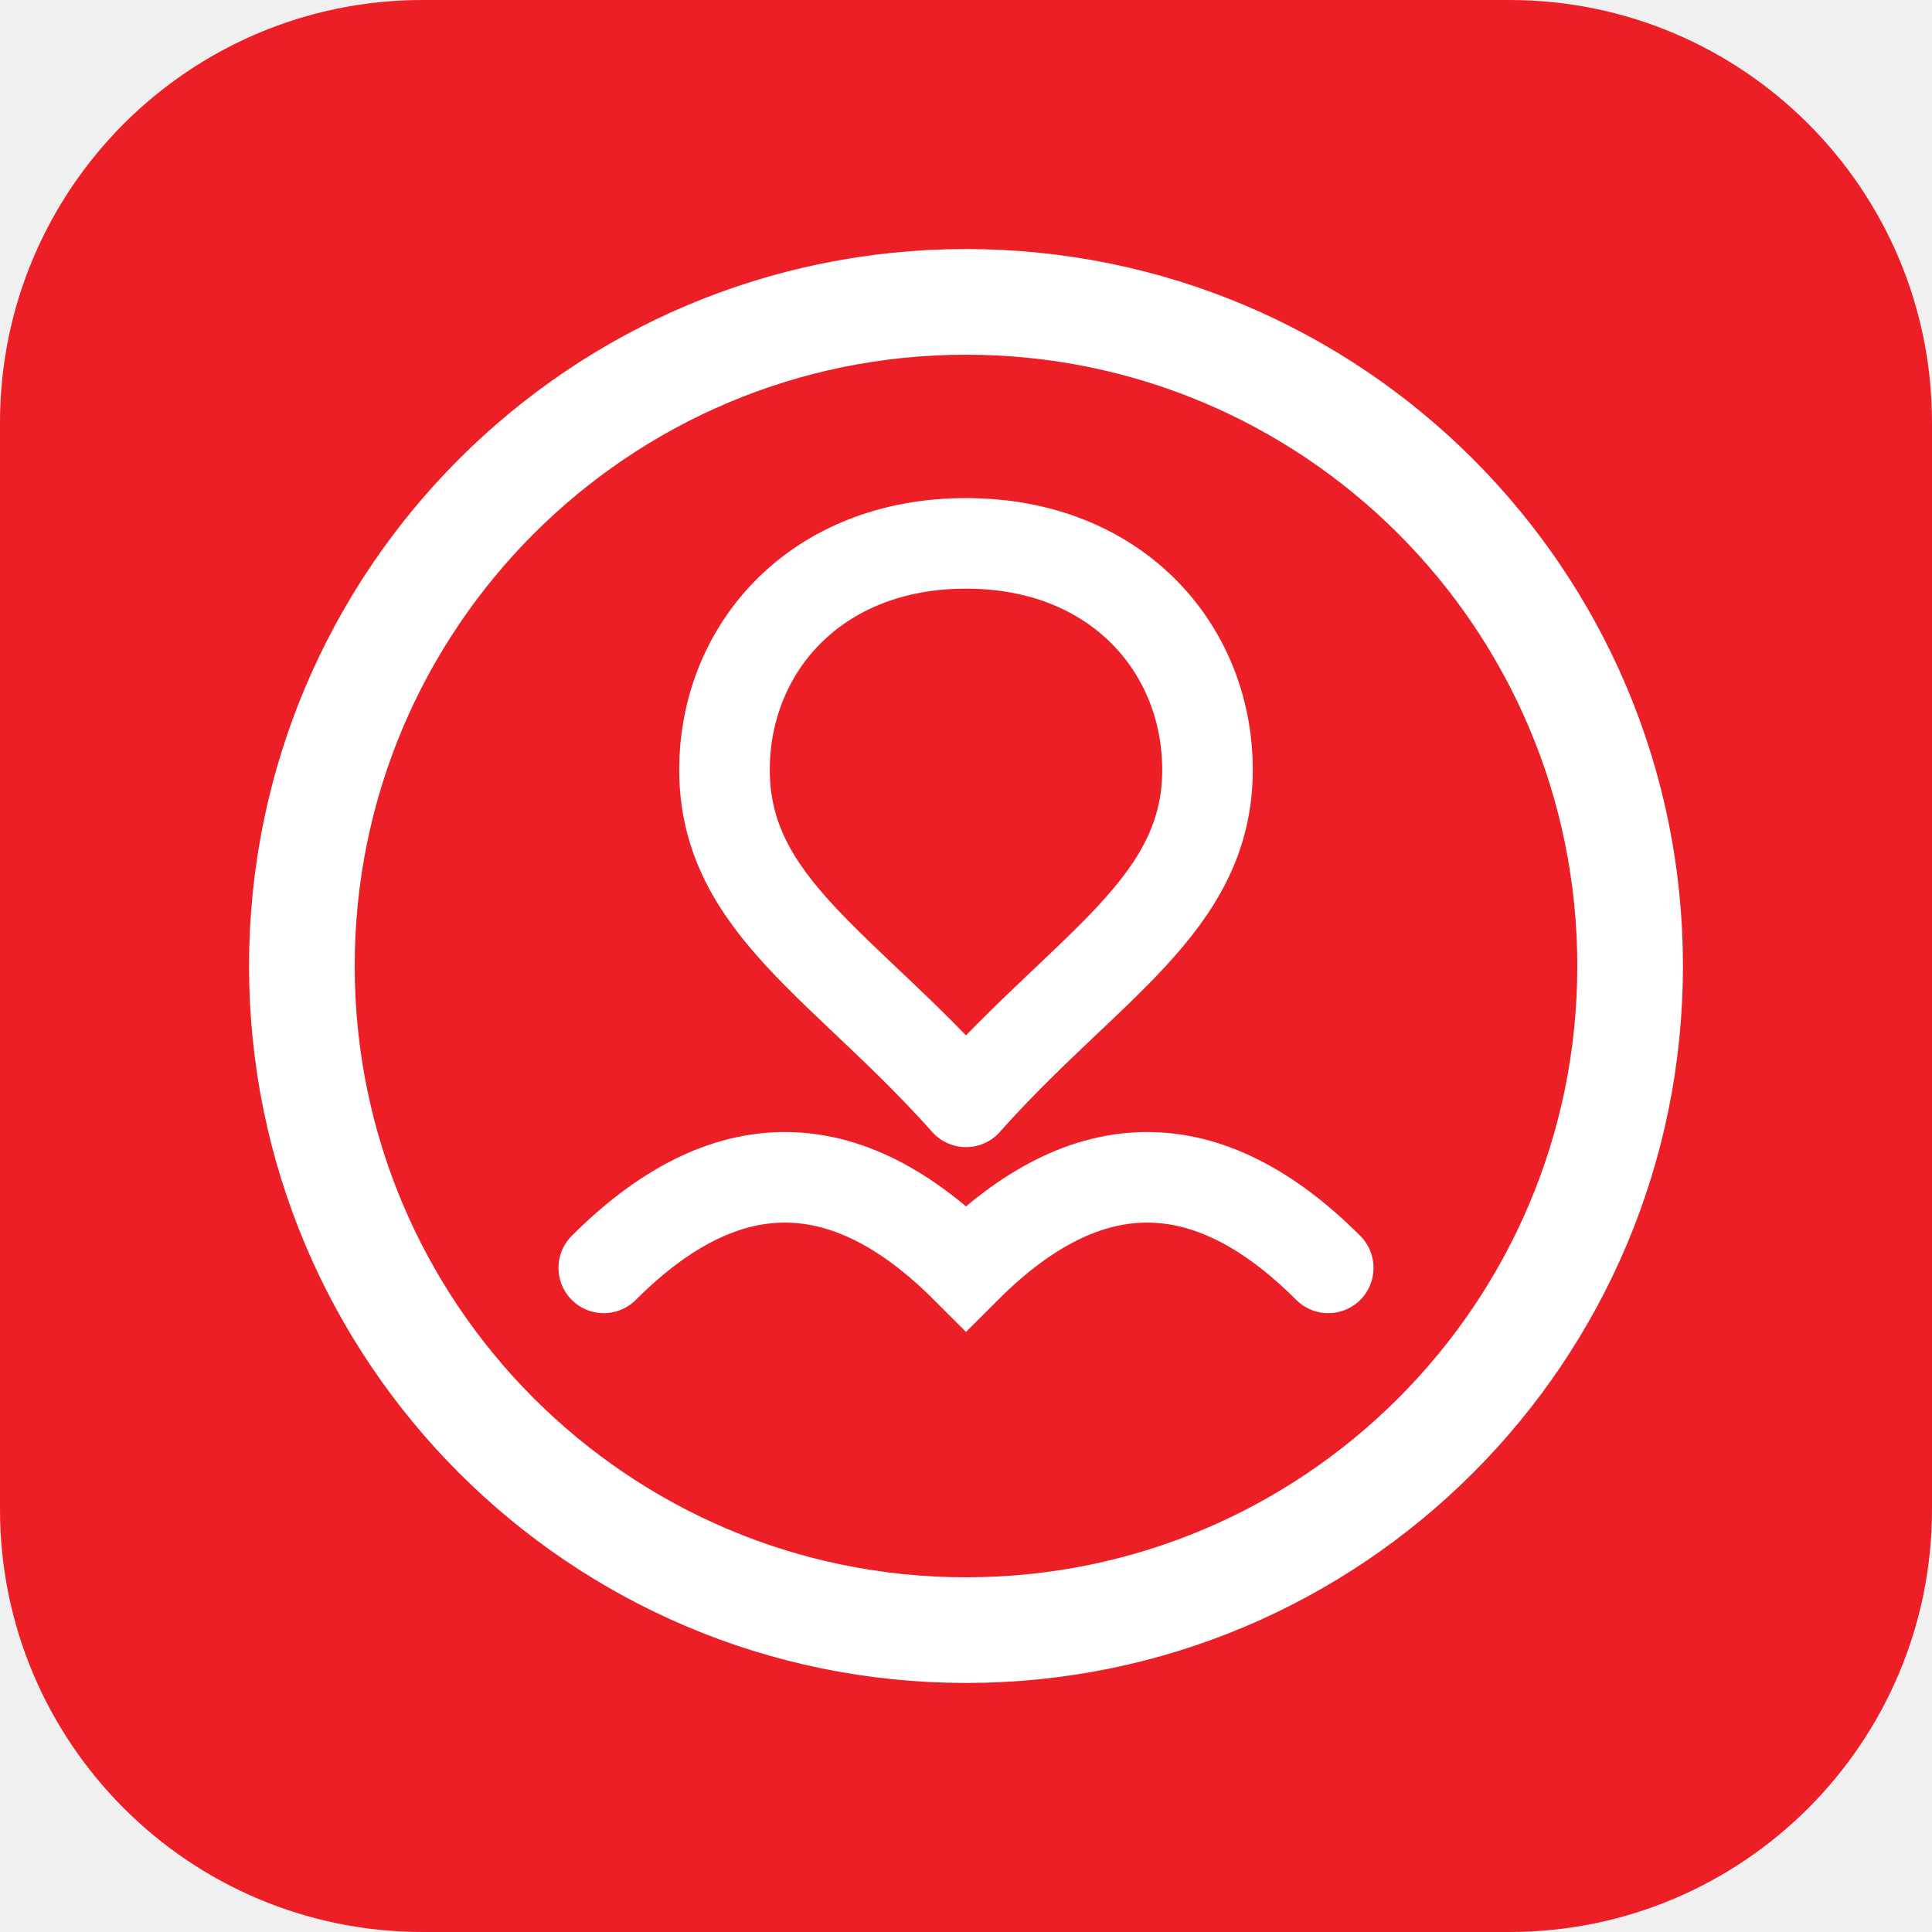
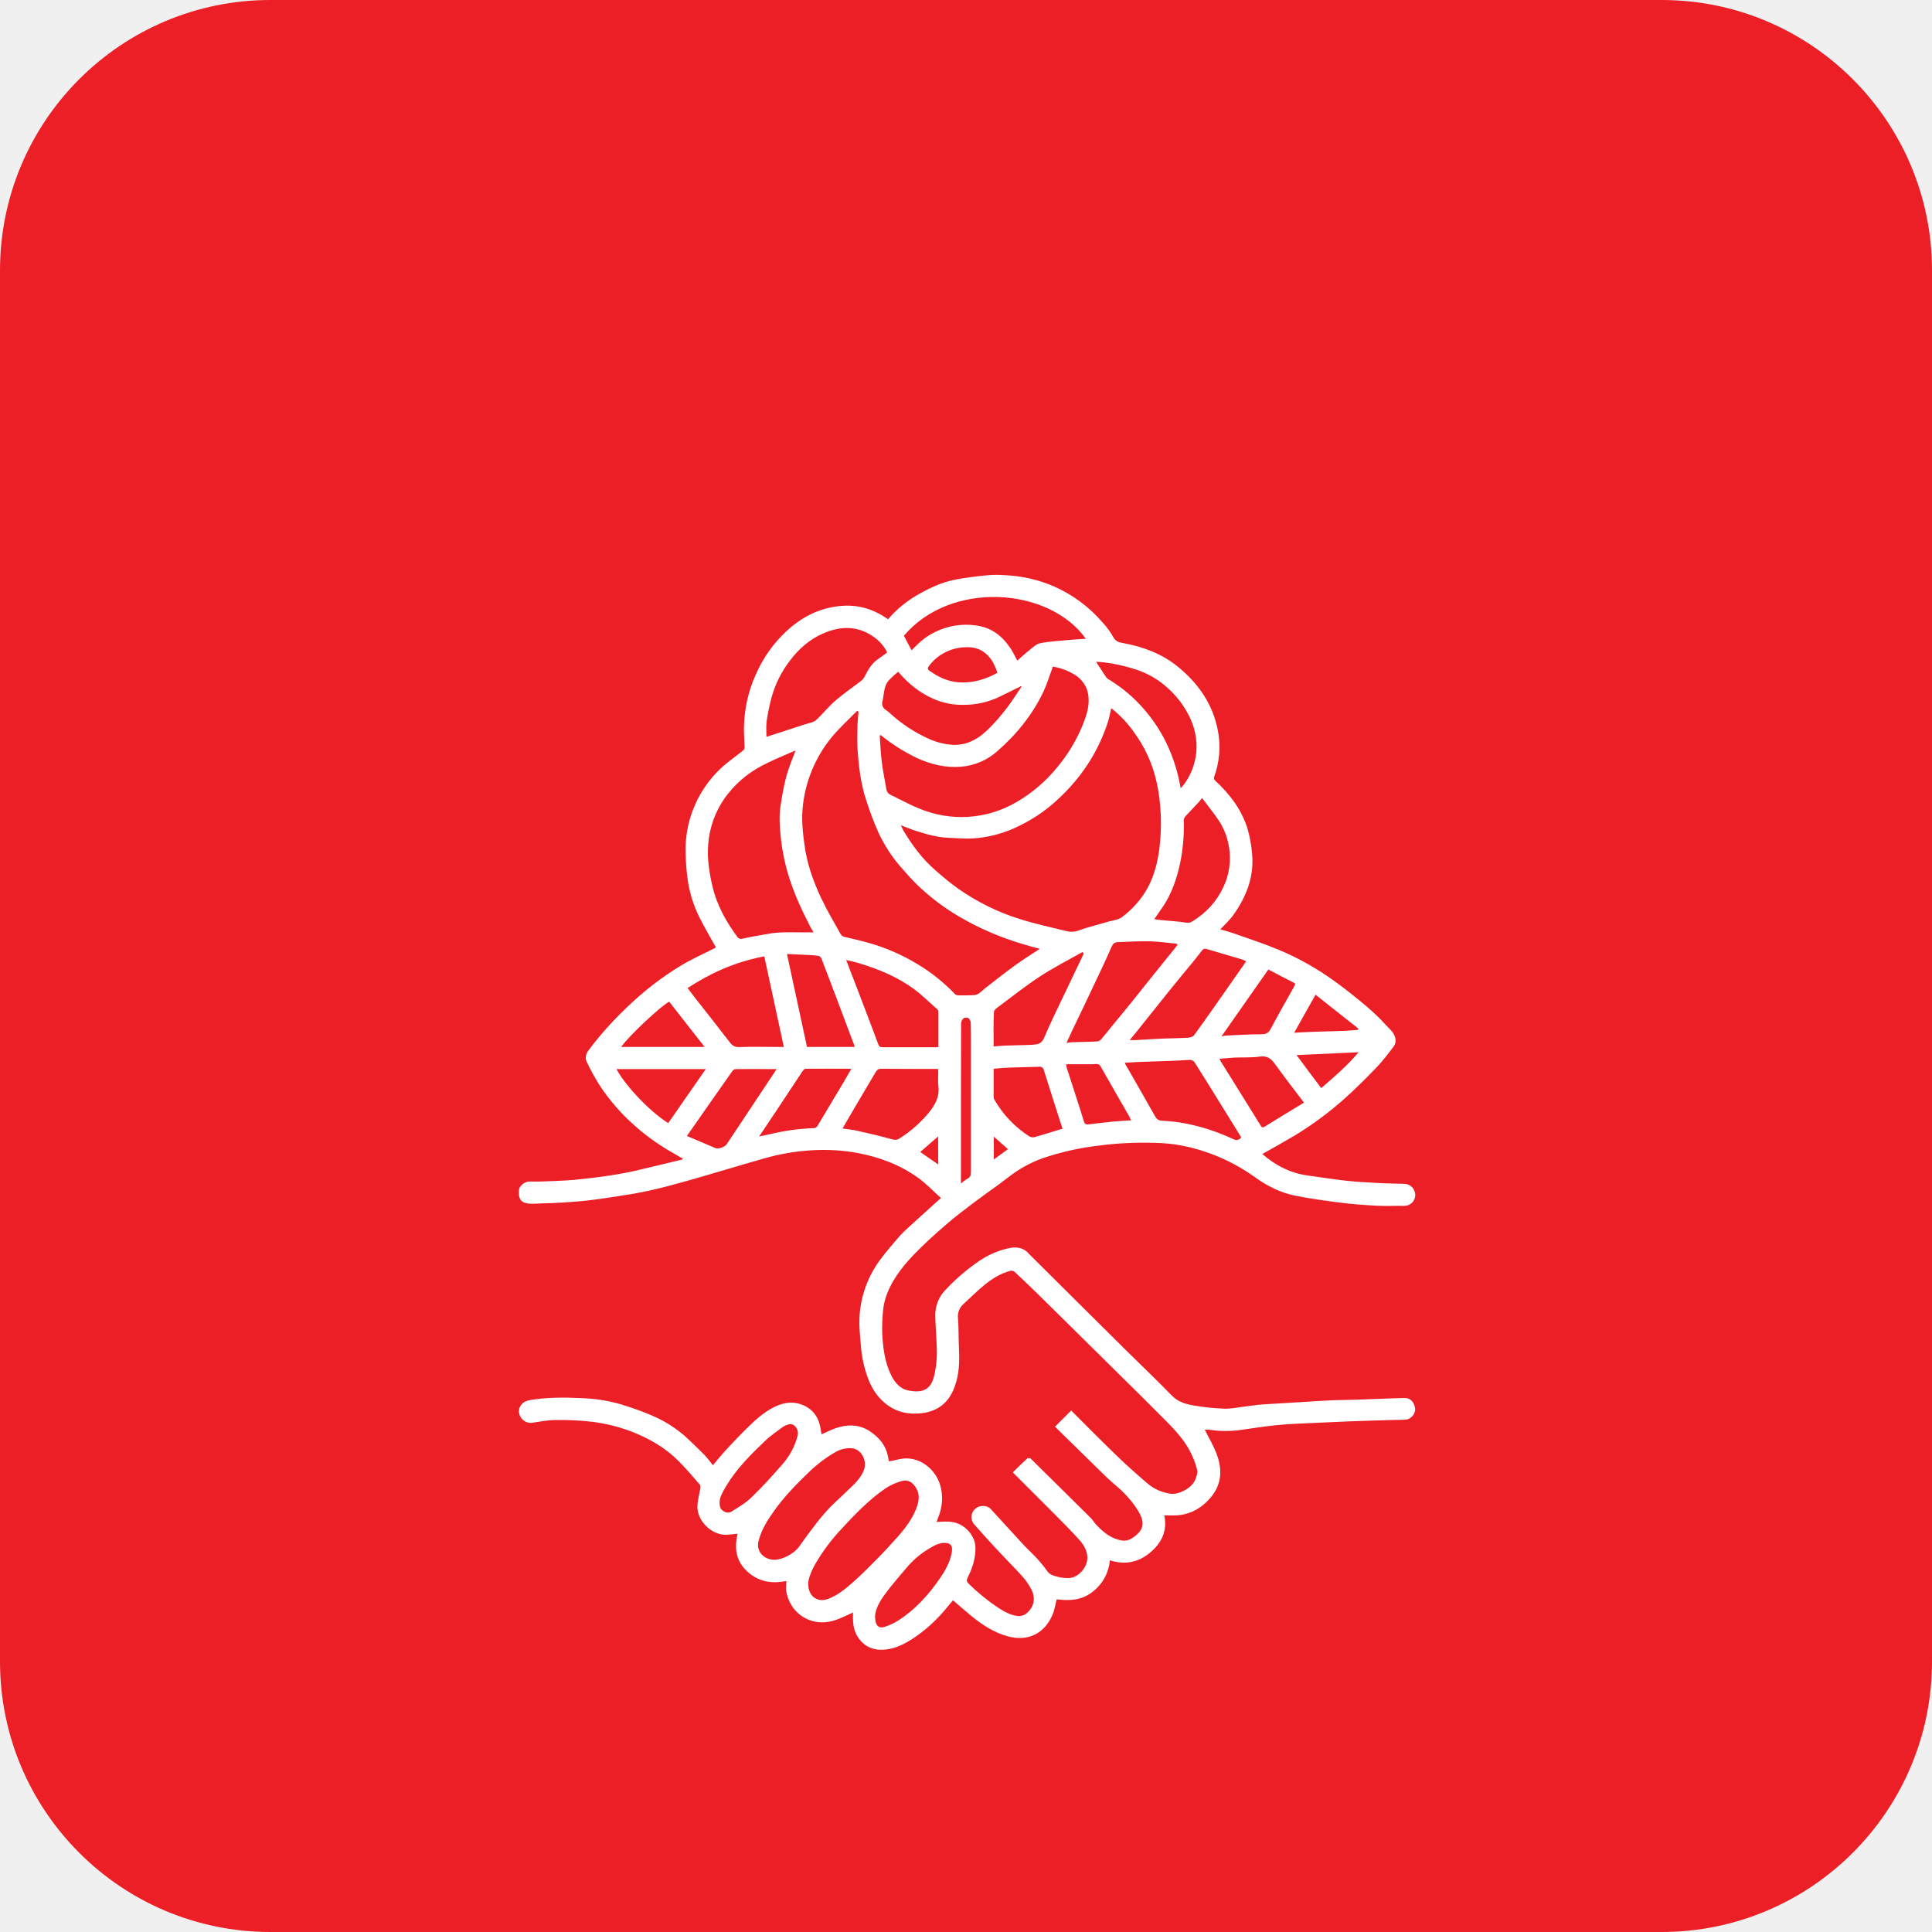
- <svg xmlns="http://www.w3.org/2000/svg" viewBox="0 0 64 64">
-   <rect width="64" height="64" rx="14" fill="#ec1f27" />
-   <circle cx="32" cy="32" r="22" fill="none" stroke="#fff" stroke-width="3.5" />
-   <path d="M32 18c-5 0-8 3.5-8 7.5 0 4.5 4 6.5 8 11 4-4.5 8-6.5 8-11 0-4-3-7.5-8-7.5z" fill="none" stroke="#fff" stroke-width="3" stroke-linejoin="round" />
-   <path d="M20 42c4-4 8-4 12 0 4-4 8-4 12 0" fill="none" stroke="#fff" stroke-width="3" stroke-linecap="round" />
+ <svg xmlns="http://www.w3.org/2000/svg" viewBox="0 0 1000 1000">
+   <rect width="1000" height="1000" rx="140" fill="#EC1F27" />
+   <path fill="#fff" transform="translate(235.8 250.0) scale(0.8633)" d="M575.3,555c-0.3-3-2.1-6.5-6.5-6.4c-4.9,0.1-9.8,0.3-14.7,0.5l-14.3,0.5c-5.7,0.2-11.3,0.2-17,0.5c-5,0.2-9.9,0.6-14.9,0.9 c-7.8,0.5-15.6,0.9-23.4,1.4c-3.5,0.2-7,0.8-10.5,1.2c-4.3,0.5-8.6,1.5-12.9,1.4c-6-0.2-11.9-0.8-17.8-1.8 c-5.2-0.8-10.1-2.1-14.1-6.3c-8.7-9-17.9-17.7-26.8-26.5c-19.5-19.3-38.9-38.6-58.3-57.9c-0.1-0.1-0.2-0.2-0.3-0.3 c-3-3.6-6.9-4.3-11.2-3.6c-6.7,1.3-13,4-18.6,7.8c-7.2,4.9-13.8,10.5-19.8,16.9c-4.4,4.2-6.8,10.2-6.6,16.3 c0.2,6.3,0.7,12.5,0.9,18.7c0.3,5.9-0.3,11.9-1.7,17.6c-2.2,8.1-7.2,9.6-14.8,8.3c-5.3-0.9-8.5-4.6-10.7-9c-4-7.9-5-16.5-5.5-25.1 c-0.1-4.2,0-8.5,0.4-12.7c0.2-2.6,0.6-5.2,1.3-7.7c3.1-10.5,9.6-19,17-26.8c6.1-6.4,12.8-12.4,19.5-18.2 c5.5-4.8,11.4-9.2,17.2-13.6c6.6-5,13.5-9.6,20-14.7c6.2-4.9,13.2-8.8,20.6-11.5c10.9-3.7,22.2-6.3,33.7-7.6 c11.1-1.5,22.2-2,33.4-1.7c6,0.1,12,0.7,17.8,1.9c15.3,3.2,29.7,9.5,42.4,18.6c7.5,5.4,15.4,9.4,24.3,11.2s18.1,3,27.2,4.2 c7.1,0.9,14.3,1.4,21.5,1.8c5.6,0.3,11.2,0,16.8,0.1c3.5,0,6.4-2.8,6.5-6.4c0-3.6-2.7-6.6-6.3-6.8c-5.3-0.2-10.6-0.2-15.8-0.5 c-6.5-0.3-13.1-0.7-19.5-1.4c-7.6-0.8-15.2-2.1-22.8-3.1c-10.4-1.4-19.4-6-27.3-12.9c6.4-3.6,12.9-7.2,19.3-11 c10.7-6.5,20.7-13.9,30-22.2c6.5-5.8,12.7-12,18.7-18.2c3.9-4,7.3-8.5,10.7-13c1.1-1.5,1.5-3.4,1-5.2c-0.8-3.4-3.5-5.4-5.6-7.7 c-3.6-4-7.5-7.7-11.6-11.2c-6.2-5.2-12.6-10.4-19.2-15.1c-10.6-7.7-22-14.1-34.1-19.1c-8.6-3.5-17.5-6.5-26.4-9.6 c-2.6-0.9-5.3-1.6-8-2.4c2.8-3,5.7-5.6,7.9-8.7c7.9-11.1,12.6-23.3,11.1-37.2c-0.4-5-1.4-10-2.8-14.9 c-3.7-11.4-10.8-20.6-19.5-28.6c-0.4-0.5-0.6-1.1-0.5-1.7c3.3-8.9,4.2-18.5,2.4-27.8c-3-16.1-11.8-28.6-24.2-38.7 c-9.4-7.6-20.6-11.8-32.5-14c-2.4-0.4-4.5-0.8-6-3.5c-1.8-3.2-4-6.3-6.6-9C379.8,74.2,370,67,359,62.1c-9.2-4-19-6.3-29-6.8 c-3.7-0.3-7.3-0.3-11,0c-6.5,0.6-12.9,1.4-19.3,2.6c-7.8,1.5-15,4.8-21.9,8.7c-7,3.9-13.3,9-18.5,15.1c-10.8-7.6-21.1-9.2-31.6-7.6 c-11.3,1.7-21,7-29.3,14.7c-7.8,7.3-14,16-18.3,25.8c-4.7,10.3-7.1,21.4-7.2,32.7c0,3.8,0.3,7.7,0.4,11.5c-0.1,0.7-0.6,1.4-1.2,1.8 c-4.5,3.6-9.3,6.9-13.4,10.8c-12.8,12.2-20.3,29-20.8,46.7c0,5.6,0.2,11.1,0.9,16.7c0.9,9.1,3.5,17.9,7.6,26c3,6,6.4,11.7,9.7,17.6 c0,0-0.4,0.3-0.8,0.5c-6.6,3.4-13.4,6.4-19.8,10.2c-12.1,7.3-23.3,16-33.4,25.9c-8.1,7.7-15.5,16-22.2,24.9 c-1.8,2.3-2.4,4.8-1.2,7.3c2.2,4.6,4.7,9.2,7.4,13.5c5.7,8.8,12.6,16.8,20.4,23.8c6.7,6.1,14,11.4,21.8,16c2.6,1.5,5.2,3,7.8,4.5 c0,0.2-0.1,0.4-0.1,0.6c-7.6,1.9-15.3,3.6-22.9,5.5c-13.8,3.5-27.8,5.3-41.9,6.7c-6.6,0.6-13.2,0.7-19.9,1c-2.3,0.1-4.7,0-7.1,0 c-3,0.1-6,2.7-6.2,5.2c-0.4,4.5,0.7,7.2,5,7.9c2.9,0.5,5.9,0.1,8.9,0c4.2-0.1,8.3-0.2,12.4-0.5c5.5-0.4,10.9-0.7,16.4-1.4 c8.1-1,16.2-2.3,24.3-3.6c15.3-2.5,30.1-6.9,45-11.2c11.4-3.3,22.8-6.8,34.2-10c9.4-2.8,19.2-4.5,29-5.1c9.3-0.6,18.7-0.1,27.9,1.6 c13.4,2.6,25.8,7.2,36.8,15.3c4.7,3.5,8.9,7.9,13.1,11.7c-7.4,6.7-14.5,13-21.5,19.5c-1.9,1.8-3.7,3.8-5.4,5.8 c-3,3.5-5.9,6.9-8.7,10.6c-9.4,12.1-14.1,27.2-13.2,42.5c0.2,3.7,0.6,7.3,0.9,11c0.5,6.3,1.9,12.5,4.1,18.5 c2.3,6.2,5.7,11.5,10.9,15.6c6.3,4.9,13.5,6.5,21.5,5.5c9.8-1.2,16.1-6.5,19.5-15.5c2.9-7.6,3.1-15.4,2.7-23.4 c-0.3-6.2-0.1-12.4-0.6-18.6c-0.2-3.1,1.1-6.1,3.5-8.1c3.9-3.6,7.7-7.4,11.8-10.8c4.8-4,10.1-7.4,16.3-9c0.8-0.1,1.7,0.1,2.3,0.6 c4.2,3.9,8.4,7.9,12.5,11.9c10.1,9.9,20.1,19.8,30.1,29.7c10.9,10.8,21.8,21.5,32.7,32.3c5.2,5.2,10.4,10.4,15.6,15.6 s10.2,10.7,13.8,17.1c2.1,3.8,3.7,7.9,4.8,12.1c0.5,2-0.5,4.6-1.4,6.6c-2.1,4.5-9.7,8.5-14.5,7.8c-5.1-0.7-9.9-2.8-13.9-6.2 c-6.3-5.4-12.5-10.9-18.4-16.6c-9.3-9-18.4-18.2-27.3-27.1l-9.7,9.7c10.1,9.9,20.4,20,30.7,30.1c1.3,1.3,2.8,2.5,4.2,3.8 c5.7,4.7,10.9,10,14.8,16.3c3.7,6,4.1,10.5-1,14.8c-2.3,2-5,3.6-8,3.3c-6.5-0.8-11.4-4.7-15.7-9.2c-1.3-1.3-2.2-3-3.5-4.3 c-11.9-11.8-23.8-23.6-35.7-35.3c-0.2-0.2-0.3-0.4-0.5-0.5c-0.6-0.1-1.5-0.3-1.9,0c-2.9,2.7-5.8,5.5-8.7,8.4 c8.5,8.5,16.8,16.8,25,25c5.1,5.2,10.3,10.3,15.2,15.8c2.6,3,4.6,6.7,4.5,10.7c-0.1,5.4-5.2,11.2-10.3,11.8 c-2.5,0.2-5.1-0.1-7.5-0.7c-2.4-0.6-4.8-1.2-6.4-3.6c-1.9-2.7-4-5.2-6.2-7.6c-2.5-2.7-5.2-5.1-7.7-7.8c-6.7-7.2-13.3-14.6-20-21.8 c-2.2-2.3-6.6-2.2-9-0.1c-2.8,2.3-3.2,6.5-0.9,9.3c0.1,0.1,0.1,0.1,0.2,0.2c3.9,4.4,7.8,8.8,11.8,13.1c5.5,6,11.3,11.8,16.8,17.8 c2.1,2.3,3.9,4.9,5.4,7.6c3,5.6,2,11-2.9,15c-1.5,1.1-3.3,1.6-5.1,1.4c-4.3-0.5-8-2.6-11.6-4.9c-6.3-4.2-12.2-9-17.6-14.3 c-1.6-1.5-1.5-2.4-0.7-4c2.8-5.6,4.7-11.3,4.6-17.8s-5-12.1-10.2-14.3c-4.3-1.8-8.6-1.3-13.1-1.1c0.3-0.9,0.6-1.7,0.9-2.5 c2.3-5.5,3-11.5,1.8-17.4c-2.2-11.4-13.2-20.4-25.2-17.7c-2,0.5-4,0.9-6,1.3c-0.2-1-0.5-1.8-0.6-2.7c-1.3-7.1-5.7-12.1-11.6-15.8 c-6.4-3.9-13.3-3.7-20.1-1.3c-2.8,1-5.5,2.4-8.2,3.6c-0.2-1.3-0.4-2.6-0.6-3.8c-1.2-6.8-4.9-11.7-11.4-14.1 c-6.9-2.5-13.3-0.5-19.4,3.2c-6.4,3.9-11.5,9.2-16.7,14.4c-3.2,3.3-6.4,6.6-9.5,10c-2.6,2.8-4.9,5.8-7.5,8.8 c-1.8-2.2-3.3-4.3-5.1-6.2c-3.8-3.8-7.6-7.5-11.5-11.1c-5.5-4.8-11.7-8.8-18.4-11.8c-5.4-2.4-11-4.5-16.6-6.3 c-8.6-2.9-17.7-4.5-26.8-4.8c-10.5-0.5-21.1-0.6-31.6,1.2c-4.4,0.8-6.5,3.9-6.3,7.2c0.4,3.8,3.7,6.7,7.6,6.4 c4.8-0.7,9.6-1.7,14.4-1.7c7.2-0.1,14.3,0.2,21.4,1c8.1,1,16.1,2.9,23.8,5.8c10.6,4.1,20.3,9.6,28.3,17.6c4.6,4.6,8.8,9.5,13,14.4 c0.3,0.6,0.4,1.3,0.3,2c-0.6,3.5-1.6,7-1.8,10.5c-0.5,9.2,8.8,17.9,17.4,17.5c2.2-0.1,4.4-0.4,6.7-0.6c-2.1,8.7-1,16.5,6,22.8 c6.7,6,14.5,7.3,23.2,5.5c0,2.6-0.4,4.8,0.1,6.9c2.7,13.3,15.4,20.9,28.6,16.8c3.9-1.2,7.6-3.2,11.3-4.8c-0.1,2.1-0.1,4.1,0.1,6.2 c0.2,2.5,0.9,5,2,7.2c3.8,6.7,9.6,9.7,17.5,8.8c6.5-0.7,11.9-3.7,17.1-7.1c6.5-4.4,12.4-9.7,17.6-15.7c1.9-2.2,3.7-4.5,5.6-6.7 c3.5,3,7.1,6.1,10.7,9.1c6.7,5.5,13.8,10.2,22.2,12.5c12,3.3,22.1-1.6,26.9-13.2c1.2-2.8,1.6-6,2.4-9c7.3,0.9,14.6,0.8,21.1-4.2 c6.2-4.5,10.1-11.5,10.8-19.2c8.9,2.9,17,1.3,24-4.5s10.6-13.2,8.6-22.4c1.8,0,3.4,0,4.9,0c9.4,0.2,16.9-3.7,22.9-10.7 c6.8-8,7.1-17.1,3.5-26.4c-1.9-5-4.7-9.6-7-14.3c0.9-0.1,1.7-0.1,2.6,0c5.6,0.9,11.3,1,17,0.4c7.7-1,15.3-2.3,23.1-3.1 s15.8-1,23.6-1.4c6.8-0.3,13.5-0.6,20.3-0.9c5-0.2,10-0.3,14.9-0.5c6.2-0.2,12.4-0.3,18.6-0.5C572.5,561.6,575.6,558.3,575.3,555z M306.7,417.2c-1.3,0.8-2.5,1.7-3.6,2.8c-0.1-1-0.1-1.6-0.1-2.2c0-31.3,0-62.5,0.1-93.8c0.1-1.2,0.6-2.3,1.5-3.1 c0.9-0.5,2.1-0.5,3,0c0.8,0.8,1.3,1.9,1.3,3c0.1,4.9,0.1,9.9,0.1,14.8c0,24.7,0,49.3,0,74C309,414.8,308.8,416.3,306.7,417.2z M322.7,405.6v-13.7l8.5,7.5L322.7,405.6z M361,388c-4.6,1.4-9.2,2.9-13.9,4.2c-1,0.2-2.1,0.1-3-0.4c-8.6-5.5-15.8-13-20.9-21.8 c-0.4-0.6-0.6-1.4-0.6-2.1c0-5.5,0-11.1,0-16.7c3.3-0.3,6.4-0.6,9.5-0.7c5.9-0.2,11.8-0.3,17.7-0.5c1.3-0.3,2.6,0.6,2.9,2 c0,0,0,0,0,0c3.6,11.6,7.4,23.2,11.2,35.2C362.8,387.4,361.9,387.7,361,388L361,388z M352.7,333c-1.5,3.4-4,3.6-6.7,3.8 c-5.5,0.3-11,0.3-16.5,0.5c-2.2,0.1-4.4,0.3-6.9,0.5c0-7.1-0.2-13.9,0.2-20.7c0.1-1.3,2-2.6,3.4-3.6c7.9-5.9,15.6-12,23.8-17.4 s17.2-10,25.9-14.9l0.7,0.9c-0.3,0.6-0.6,1.3-0.9,2c-3.6,7.5-7.1,14.9-10.7,22.4C360.8,315.3,356.5,324,352.7,333L352.7,333z M408.7,251.7c-2.8,3.3-5.9,6.2-9.3,8.7c-2.1,1.5-5.1,1.8-7.7,2.5c-6,1.8-12.1,3.2-17.9,5.3c-2.3,0.9-4.9,1.1-7.4,0.5 c-9.4-2.3-19-4.4-28.2-7.3c-13.2-4.1-25.6-10.3-36.9-18.2c-4.7-3.4-9.2-7.1-13.6-11c-7.8-6.7-13.8-14.9-19.1-23.6 c-0.3-0.5-0.5-1.1-0.8-1.6l-0.8-1.8c3,1.1,5.6,2.3,8.2,3.1c6.5,2.1,13.1,4.1,20,4.4c5,0.2,10.1,0.7,15.2,0.4 c8.8-0.6,17.4-2.8,25.4-6.5c8.9-4.1,17.2-9.5,24.4-16.1c14.5-13.1,25-28.8,31-47.5c0.8-2.6,1.3-5.3,1.9-8c5.1,4,9.7,8.8,13.4,14.1 c6.7,9,11.4,19.3,13.8,30.2c1.4,6.3,2.2,12.8,2.5,19.3c0.3,7.1,0,14.2-0.9,21.2C420.3,231.7,416.6,242.7,408.7,251.7L408.7,251.7z M416.4,274.8c5.2,0.1,10.4,0.9,15.7,1.4c0.2,0,0.4,0.3,0.8,0.6c-1.6,2.1-3.2,4.2-4.9,6.2c-6.8,8.4-13.6,16.9-20.3,25.3 c-4.7,5.9-9.5,11.7-14.3,17.5c-2.1,2.6-4.2,5.3-6.4,7.8c-0.5,0.6-1.3,1-2.1,1.2c-5.2,0.3-10.4,0.3-15.6,0.5c-1,0.1-2,0.2-3,0.4 c1.5-3.2,2.8-6.2,4.2-9.1c3.6-7.5,7.2-14.9,10.7-22.4c4.2-8.8,8.4-17.6,12.3-26.5c1.2-2.7,3.3-2.4,5.1-2.5 C404.5,274.9,410.5,274.7,416.4,274.8L416.4,274.8z M394.9,382.8c-5,0.5-10.1,1.1-15.1,1.7c-1.6,0.2-2.5,0.1-3.1-1.8 c-3.3-10.8-6.9-21.5-10.3-32.2c-0.1-0.7-0.3-1.3-0.3-2h15c0.2,0,0.5,0,0.7,0c4.2-0.4,4.1-0.3,6.2,3.5c5.3,9.4,10.7,18.7,16.1,28.1 c0.3,0.7,0.6,1.3,0.9,2C401.5,382.4,398.2,382.5,394.9,382.8L394.9,382.8z M466.5,393.5c-9.3-4.4-19.2-7.7-29.4-9.6 c-4.3-0.8-8.6-1.3-12.9-1.5c-2.2-0.1-3.6-0.5-4.8-2.7c-5.8-10.4-11.8-20.7-17.7-31c-0.2-0.4-0.3-0.7-0.4-1.1 c2.4-0.1,4.5-0.3,6.5-0.4c8.4-0.3,16.9-0.6,25.3-0.9c2.5-0.1,5-0.4,7.4-0.4c1,0.1,1.9,0.5,2.5,1.3c5.5,8.7,11,17.5,16.4,26.3 c3.9,6.3,7.8,12.5,11.7,18.9C469.8,393.8,468.3,394.4,466.5,393.5L466.5,393.5z M485.1,385.9c-1.1,0.7-1.6,0.6-2.3-0.5 c-5.8-9.4-11.6-18.7-17.4-28c-2-3.3-4.1-6.5-6.1-9.8c-0.5-0.7-0.9-1.5-1.3-2.4c3.1-0.2,6-0.5,8.9-0.7c5.1-0.2,10.3,0.1,15.4-0.6 c4.7-0.7,7,1.6,9.4,5c5.4,7.5,11,14.8,17,22.6C500.7,376.3,492.9,381.1,485.1,385.9z M519,362.8L504.2,343l37.2-1.7 C534.6,349.4,526.9,356,519,362.8z M541.4,327.2l-0.5,0.7c-2.9,0.2-5.8,0.5-8.7,0.6c-5.7,0.2-11.3,0.3-17,0.5 c-4,0.1-8,0.4-12.4,0.6l12.8-22.8L541.4,327.2z M502.4,299.5c1,0.5,1.3,0.9,0.6,2c-4.8,8.5-9.6,17-14.2,25.6 c-1.2,2.3-2.5,3.4-5.4,3.4c-7.2,0-14.5,0.5-21.7,0.8c-0.9,0.1-1.7,0.3-2.5,0.5c9.5-13.5,18.7-26.7,28.1-40.1 C492.5,294.4,497.4,297,502.4,299.5L502.4,299.5z M471.7,285.7c0.8,0.3,1.6,0.7,2.3,1.1c-3.9,5.5-7.6,10.9-11.4,16.3 c-6.6,9.4-13.1,18.8-19.9,28.1c-0.7,0.9-2.5,1.4-3.9,1.4c-4.8,0.3-9.6,0.3-14.5,0.5c-5.4,0.2-10.8,0.6-16.2,0.9 c-1.1,0.1-2.2,0-3.9,0c2.9-3.5,5.5-6.7,8-9.9c5.3-6.6,10.6-13.3,16-20c4.2-5.2,8.5-10.4,12.8-15.6c2.1-2.6,4.3-5.2,6.3-7.9 c0.6-1.1,1.9-1.6,3-1.2C457.5,281.5,464.6,283.6,471.7,285.7L471.7,285.7z M447.6,188.9c3.5,4.7,6.9,8.9,9.9,13.3 c3.3,5,5.4,10.6,6.3,16.5c1.2,7.9,0.1,16.1-3.4,23.4c-4,8.8-10.3,15.5-18.4,20.6c-1.1,0.8-2.5,1.1-3.9,0.9c-4.9-0.8-9.8-1-14.7-1.5 c-1.4-0.1-2.8-0.4-4.5-0.6c1.9-2.7,3.8-5.4,5.6-8.1c4.9-7.5,7.8-15.9,9.7-24.5c1.9-8.8,2.7-17.9,2.4-26.9c0.1-0.9,0.6-1.8,1.3-2.5 c2.6-2.8,5.3-5.6,7.9-8.4C446.2,190.6,446.6,190,447.6,188.9z M393.4,108.2c5.1,0.9,10.1,2.2,15.1,3.8c6.7,2.3,12.8,5.8,18,10.5 c5.4,4.7,9.9,10.5,13.1,16.8c3.6,6.9,5.2,14.6,4.5,22.4c-0.8,7.4-3.6,14.4-8.3,20.2c-0.3,0.4-0.7,0.7-1.1,1 c-1.6-9.7-4.6-19-8.9-27.8c-4.1-8.2-9.4-15.8-15.8-22.5c-5.5-5.9-11.9-10.9-18.8-15.1c-0.4-0.3-0.8-0.6-1.1-1c-2-3-4-6.1-6.1-9.3 C387.2,107.3,390.3,107.7,393.4,108.2z M375.4,146.5c-3.6,8.5-8.5,16.5-14.4,23.6c-6.9,8.6-15.4,15.9-25,21.4 c-17.8,10.3-39.3,11.6-58.2,3.6c-5.8-2.3-11.2-5.4-16.9-8.1c-1.4-0.6-2.4-1.9-2.6-3.4c-0.9-5.3-2-10.5-2.7-15.8s-0.9-10.9-1.3-16.4 l0.7-0.2c6.6,5.4,13.8,9.9,21.4,13.6c8.5,3.9,17.4,6.1,26.8,5.3c8-0.7,15.6-3.9,21.6-9.3c11.7-10.2,21.3-22.1,27.9-36.2 c2.1-4.6,3.6-9.6,5.4-14.5c5.2,0.8,10.2,2.8,14.5,5.8c4.1,3,6.7,7.7,6.9,12.8C380,134.9,377.8,140.8,375.4,146.5L375.4,146.5z M377.9,93.4c-3.4,0.2-6.7,0.4-10.1,0.7c-5.8,0.6-11.7,0.8-17.4,2c-2.5,0.5-4.6,2.8-6.8,4.5s-4.4,3.8-6.8,5.9 c-1.3-2.5-2.5-4.9-3.9-7.1c-5-7.6-11.5-12.8-20.9-14c-11.3-1.6-22.8,1.5-31.8,8.5c-2.4,2-4.7,4.2-6.8,6.4l-4.6-8.7 C296.9,58.3,355.8,62.4,377.9,93.4L377.9,93.4z M324.9,113.8c-7.3,4-15,6.3-23.3,5.7c-6.8-0.5-12.7-3.4-18.1-7.4 c-0.4-0.5-0.4-1.2-0.1-1.8c5-7.1,13-11.4,21.7-11.8c4.7-0.3,8.8,0.5,12.5,3.5C321.4,105,323.3,109.3,324.9,113.8L324.9,113.8z M259.5,118.6c1.8-1.9,3.8-3.8,5.9-5.4c6.2,7.3,13,12.7,21.3,16.3c5.8,2.5,12,3.7,18.3,3.5c6.9,0,13.7-1.5,20-4.3 c4.7-2.2,9.3-4.6,14-6.9l0.4,0.2c-3.1,4.6-6.1,9.3-9.5,13.7c-2.8,3.6-5.8,7.1-9,10.4c-6.1,6.4-13.2,11.2-22.5,10.9 c-5.1-0.3-10-1.5-14.6-3.6c-8.5-3.8-16.4-9-23.3-15.3c-0.8-0.8-1.7-1.5-2.6-2.1c-1.7-1-2.5-3-2-4.9 C257,126.7,256.6,122.1,259.5,118.6L259.5,118.6z M186.5,143c0.7-4.9,1.7-9.8,3-14.6c2.2-7.9,5.9-15.3,10.9-21.8 c5.3-7.1,11.9-12.9,20-16.4c10.3-4.5,20.6-4.8,30.2,2c3.5,2.4,6.3,5.6,8.2,9.4c-1.8,1.3-3.6,2.7-5.4,3.9c-3.9,2.6-6.1,6.5-8.1,10.5 c-0.6,1.2-1.5,2.2-2.6,3c-5.1,3.9-10.4,7.5-15.2,11.7c-4.1,3.5-7.4,7.9-11.4,11.5c-1.6,1.4-4.1,1.7-6.3,2.4 c-7.7,2.5-15.5,5-23.4,7.6C186.4,149.4,186.1,146.2,186.5,143L186.5,143z M155.3,246.5c-1.6-5.3-2.7-10.7-3.4-16.1 c-0.7-4.7-0.8-9.5-0.4-14.2c0.8-9.8,4.2-19.1,9.8-27.2c5.8-8.1,13.4-14.8,22.2-19.4c6.2-3.3,12.8-5.9,19.2-8.8 c0.3-0.1,0.7-0.2,1.1-0.3c-1.9,5-4,10-5.4,15.1c-1.4,5.2-2.4,10.4-3.2,15.7c-0.7,3.7-1,7.4-0.9,11.2c0.3,10.5,1.9,21,4.8,31.1 c3.3,11.4,8.2,22,13.6,32.5c0.5,1,1.1,1.9,1.9,3.3h-8.1c-3.1,0-6.3-0.1-9.4,0c-2.4,0-4.8,0.2-7.2,0.5c-6,1-12,2-18,3.3 c-1.1,0.4-2.4-0.1-3-1.1C163.1,264.2,158.2,255.8,155.3,246.5z M239.1,337.3c0.1,0.3,0.1,0.5,0.1,0.8h-28.5l-12-55.7 c4.5,0.2,8.9,0.4,13.3,0.6c1.9,0.1,3.7,0.2,5.6,0.5c0.8,0.2,1.4,0.8,1.7,1.5c3.1,8,6.2,16.1,9.2,24.1 C232,318.5,235.6,327.9,239.1,337.3L239.1,337.3z M234.2,286c2.7,0.6,5,1.1,7.3,1.8c12,3.6,23.5,8.3,33.6,15.8 c4.8,3.6,9.1,7.9,13.7,11.9c0.4,0.4,0.7,1,0.7,1.6c0,7,0,13.9,0,21.1c-0.8,0-1.4,0.1-2.1,0.1c-10.5,0-20.9,0-31.4,0 c-1.5,0-2.1-0.4-2.6-1.9c-4.3-11.6-8.8-23.2-13.2-34.8C238.1,296.4,236.3,291.4,234.2,286L234.2,286z M185.1,283.8 c3.9,18,7.8,36,11.7,54.3h-5.4c-7.1,0-14.3-0.2-21.4,0.1c-2.8,0.1-4.3-1.1-5.7-3c-6.4-8.3-12.8-16.5-19.3-24.7 c-2-2.6-4-5.1-5.9-7.7C151.4,294.9,165.4,287.6,185.1,283.8L185.1,283.8z M128.1,311l21.2,27.1h-50 C104.1,331.2,124,312.8,128.1,311L128.1,311z M127.5,383.8c-12.4-7.9-26.6-23.8-31-32.4H150C142.5,362.3,135,372.9,127.5,383.8 L127.5,383.8z M155.9,398.8c-5.7-2.4-11.3-4.8-17.2-7.3c9.3-13.3,18.2-26.1,27.3-39c0.5-0.6,1.2-1,1.9-1.1c8-0.1,16.1,0,24.6,0 c-2.8,4.2-5.4,8.1-7.9,11.9c-7.3,11-14.7,22.1-22,33.1C161.6,398,157.8,399.5,155.9,398.8L155.9,398.8z M216.9,385.6 c-0.5,0.7-1.3,1.2-2.2,1.2c-8.7,0.3-17.3,1.5-25.7,3.5c-2.1,0.5-4.3,0.9-7,1.5l11.3-16.9c5-7.5,9.9-15,14.9-22.5 c0.4-0.5,1.1-1.2,1.6-1.2c9-0.1,18,0,27.5,0c-1.8,3-3.3,5.8-4.9,8.5C227.2,368.4,222.1,377,216.9,385.6L216.9,385.6z M289.4,408.6 l-10.8-7.5l10.7-9.3L289.4,408.6z M284.5,376.6c-5.2,6.5-11.5,12.1-18.5,16.5c-1.4,0.9-2.6,0.8-4.3,0.4c-7-2-14.1-3.6-21.2-5.2 c-2.7-0.6-5.5-0.8-8.5-1.3c2.4-4.1,4.7-8.1,7.1-12.2c4.2-7.1,8.4-14.2,12.6-21.3c0.9-1.5,1.6-2.3,3.6-2.3 c11.2,0.1,22.5,0.1,33.9,0.1c0.1,0.6,0.2,1.2,0.2,1.8c0,3-0.3,6,0.1,8.9C290.2,367.7,287.8,372.2,284.5,376.6L284.5,376.6z M277,288.5c-9.2-5.6-19.1-9.9-29.4-12.8c-4.8-1.4-9.7-2.4-14.5-3.6c-0.8-0.2-1.6-0.7-2.1-1.4c-4-7.2-8.3-14.4-11.8-21.8 c-4.9-10.4-8.7-21.2-10.1-32.7c-0.8-5.4-1.3-10.9-1.3-16.4c0.5-18.7,7.8-36.7,20.4-50.5c4.1-4.4,8.4-8.5,12.6-12.7l0.8,0.5 c-0.2,2.4-0.5,4.9-0.6,7.3c-0.1,4.9-0.3,9.9,0,14.8c0.7,10.7,1.9,21.4,5.4,31.6c2,6.4,4.4,12.6,7.1,18.7 c3.5,7.5,7.9,14.4,13.3,20.6c3.6,4.1,7.2,8.2,11.1,11.9c7.5,7,15.7,13.2,24.6,18.3c12,7,24.8,12.4,38.1,16.3c3.2,1,6.4,1.8,9.7,2.7 c-4.9,3.2-9.7,6.2-14.3,9.5c-6.5,4.7-12.7,9.6-19,14.5c-1.1,1.1-2.3,2.1-3.6,3c-1.1,0.5-2.2,0.8-3.4,0.8c-2.8,0.1-5.6,0.1-8.4,0.1 c-0.7,0-1.4-0.2-2-0.6C293,299.7,285.4,293.5,277,288.5z M166.1,616.3c-1.5,1.2-3.6,1.3-5.2,0.3c-1.9-1.2-2.6-2.2-2.6-5.7 c0.1-2.9,2-6.3,4-9.6c6.2-10.4,14.8-18.9,23.5-27.2c3.1-3,6.8-5.4,10.2-8c0.7-0.5,1.4-0.9,2.2-1.2c1.8-0.7,3.6-1.1,5.2,0.5 c1.6,1.5,2.2,3.7,1.7,5.7c-1.6,6.4-4.8,12.3-9.1,17.2c-5.9,6.8-11.9,13.4-18.4,19.7C174.2,611.4,170,613.8,166.1,616.3z M191.1,645.6c-5.4,0-11.3-4.4-9.4-11.5c1.8-6.8,5.5-12.5,9.4-18c6-8.4,13.1-15.7,20.5-22.8c4.9-4.8,10.3-8.9,16.2-12.3 c2.9-1.7,6.3-2.5,9.6-2.3c5.9,0.4,9.7,7.6,7.3,13.4c-2.5,6.1-7.7,9.9-12.1,14.3c-2.4,2.4-5,4.6-7.4,7c-3.1,3.3-6.1,6.7-8.8,10.2 c-3.6,4.6-7.1,9.4-10.5,14.2C203.1,641.8,196.1,645.6,191.1,645.6L191.1,645.6z M238.1,659.2c-4.4,3.9-8.9,7.6-14.6,9.8 c-6.4,2.4-12.1-1.2-12.1-9.3c0.3-3.5,2.1-7.8,4.5-12c4.3-7.3,9.4-14.1,15.1-20.2c8.2-8.9,16.6-17.7,26.6-24.6c3-2,6.3-3.5,9.8-4.5 c3.9-1.1,6.7,0.7,8.8,4.3c2.4,4.1,1.5,8.1,0,12.2c-2.5,6.4-6.6,11.8-11.1,16.9c-4.2,4.7-8.4,9.3-12.8,13.7 C247.8,650.1,243.1,654.8,238.1,659.2L238.1,659.2z M297.3,642.2c-1.2,5.6-4.1,10.5-7.3,15.1c-6.8,9.8-14.8,18.5-24.9,24.9 c-2.5,1.5-5.1,2.7-7.8,3.6c-3.6,1.2-5.8-0.8-5.8-6.4c0.2-4.2,2.8-8.9,5.9-13.1c4-5.5,8.5-10.6,12.9-15.8c4.3-5.2,9.6-9.5,15.5-12.7 c1.8-1.1,3.8-1.9,6-2.3C296.9,635.1,298.5,637,297.3,642.2L297.3,642.2z" />
</svg>
